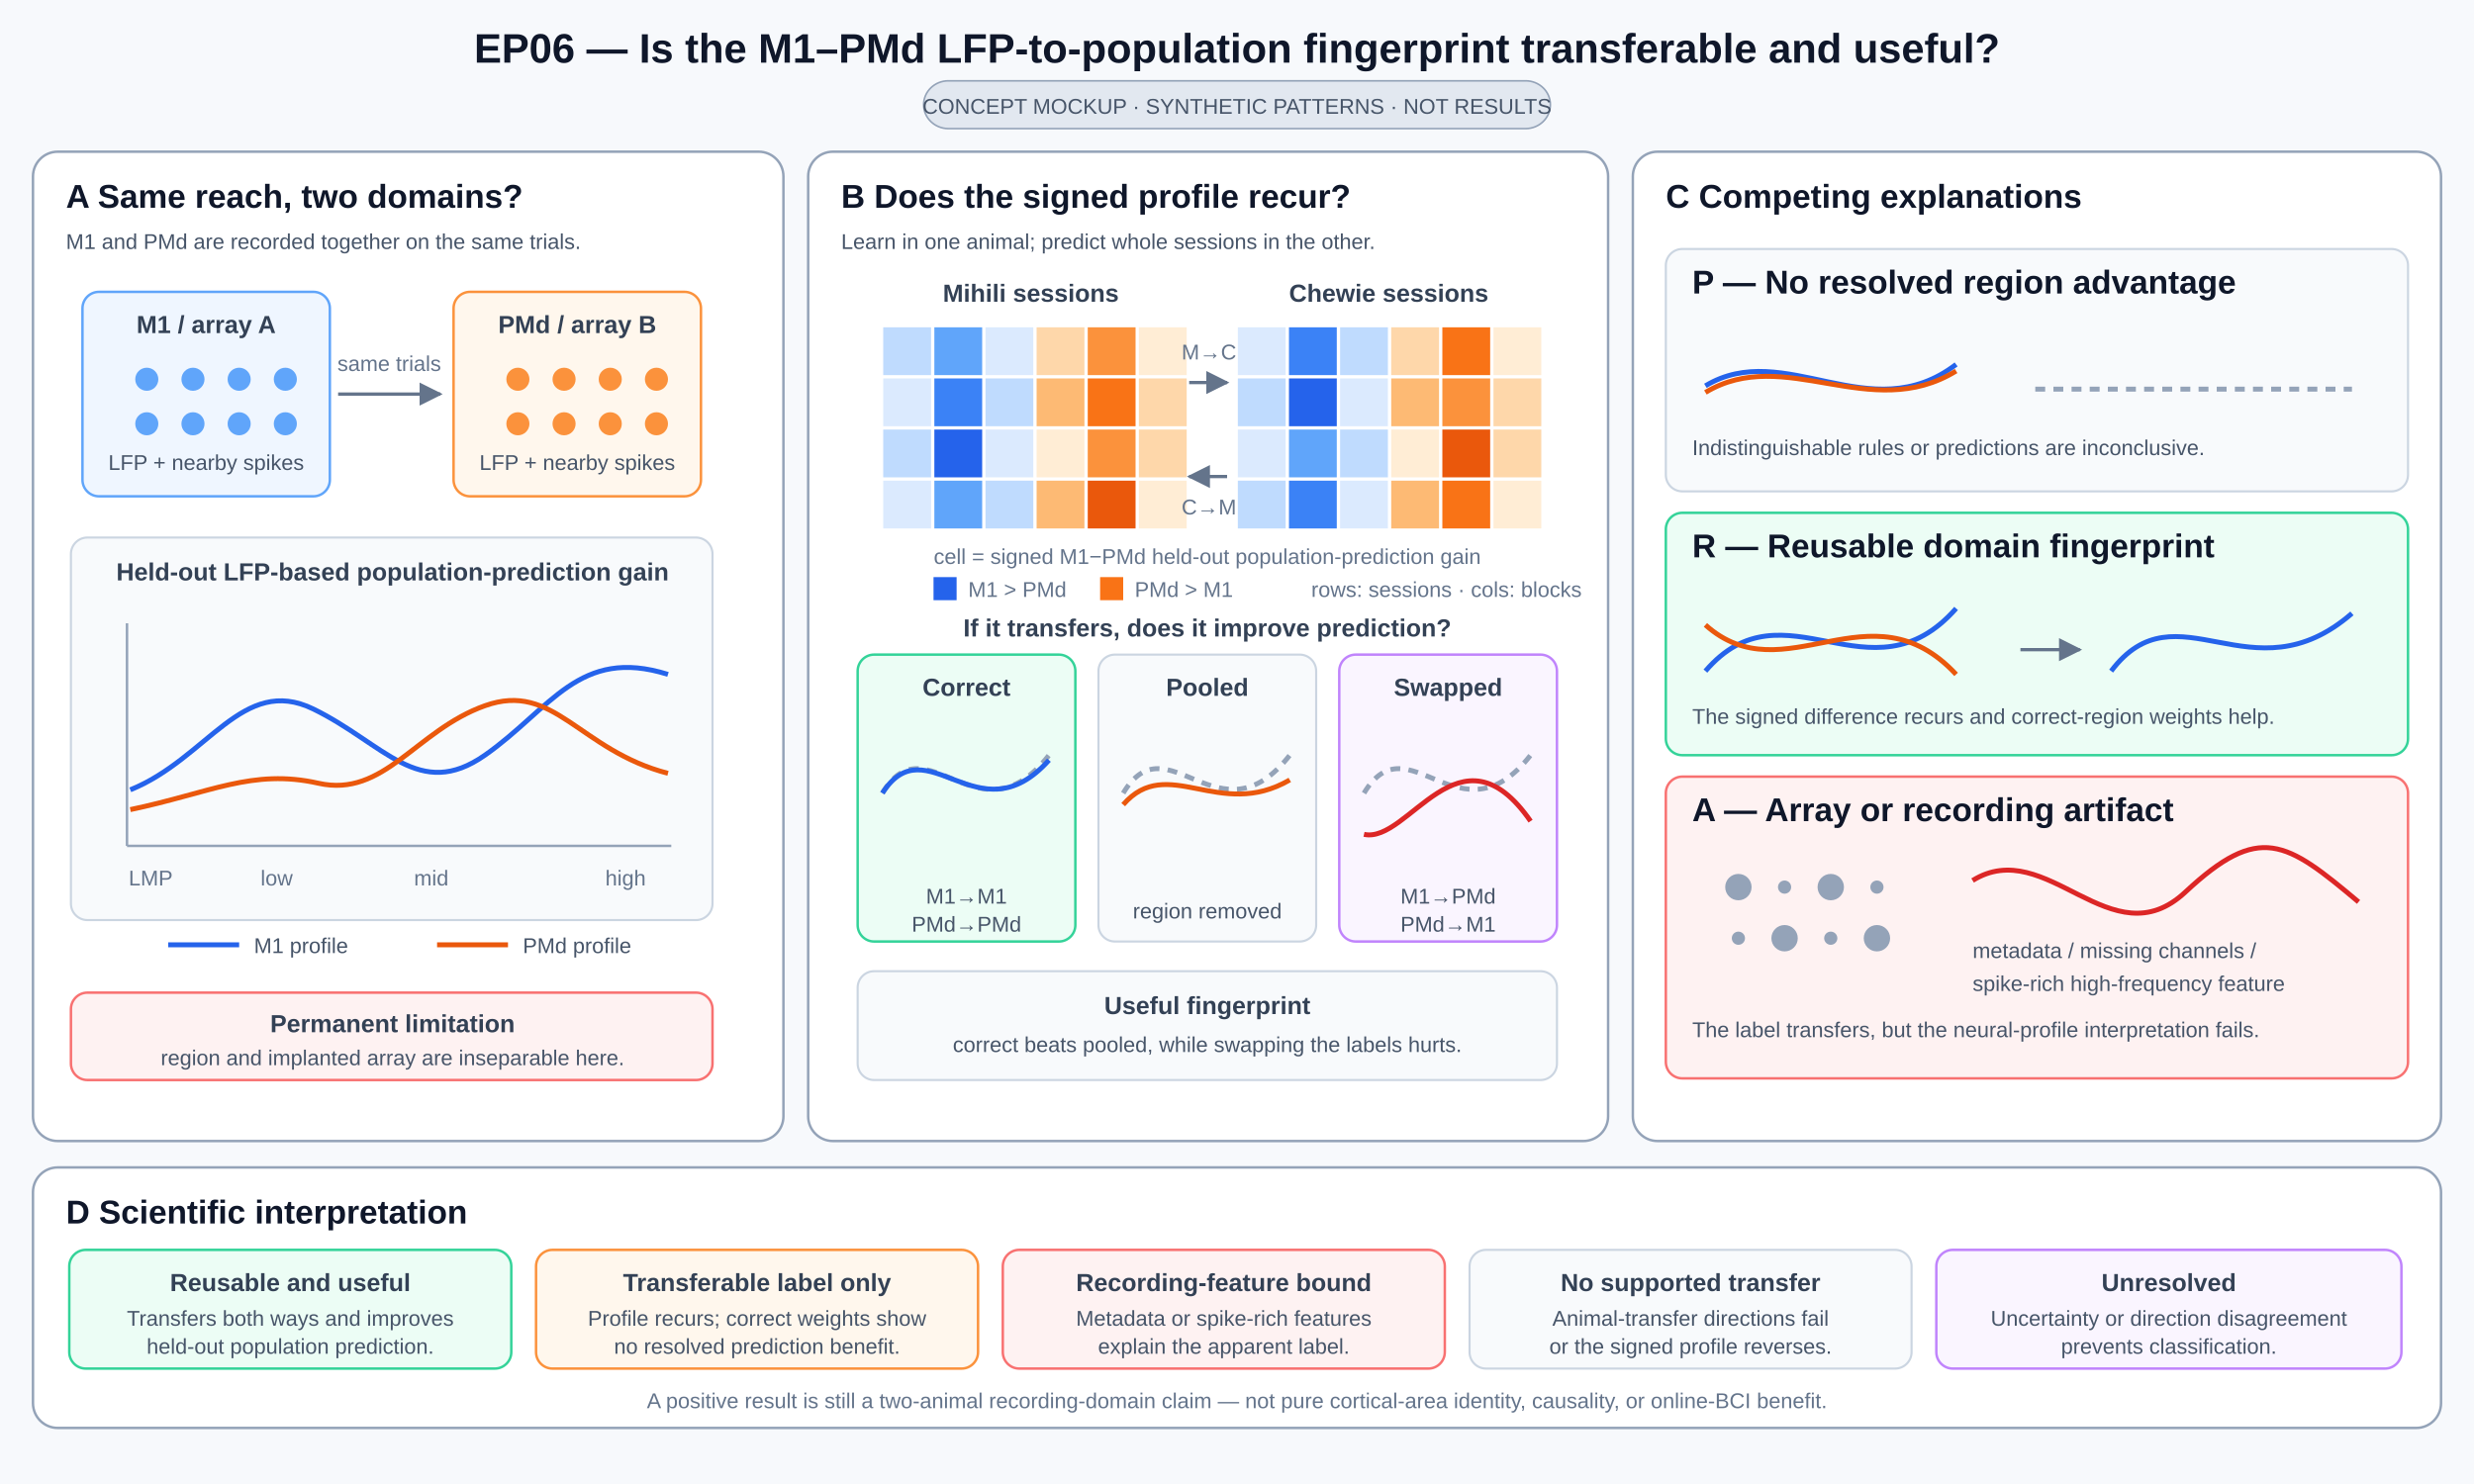
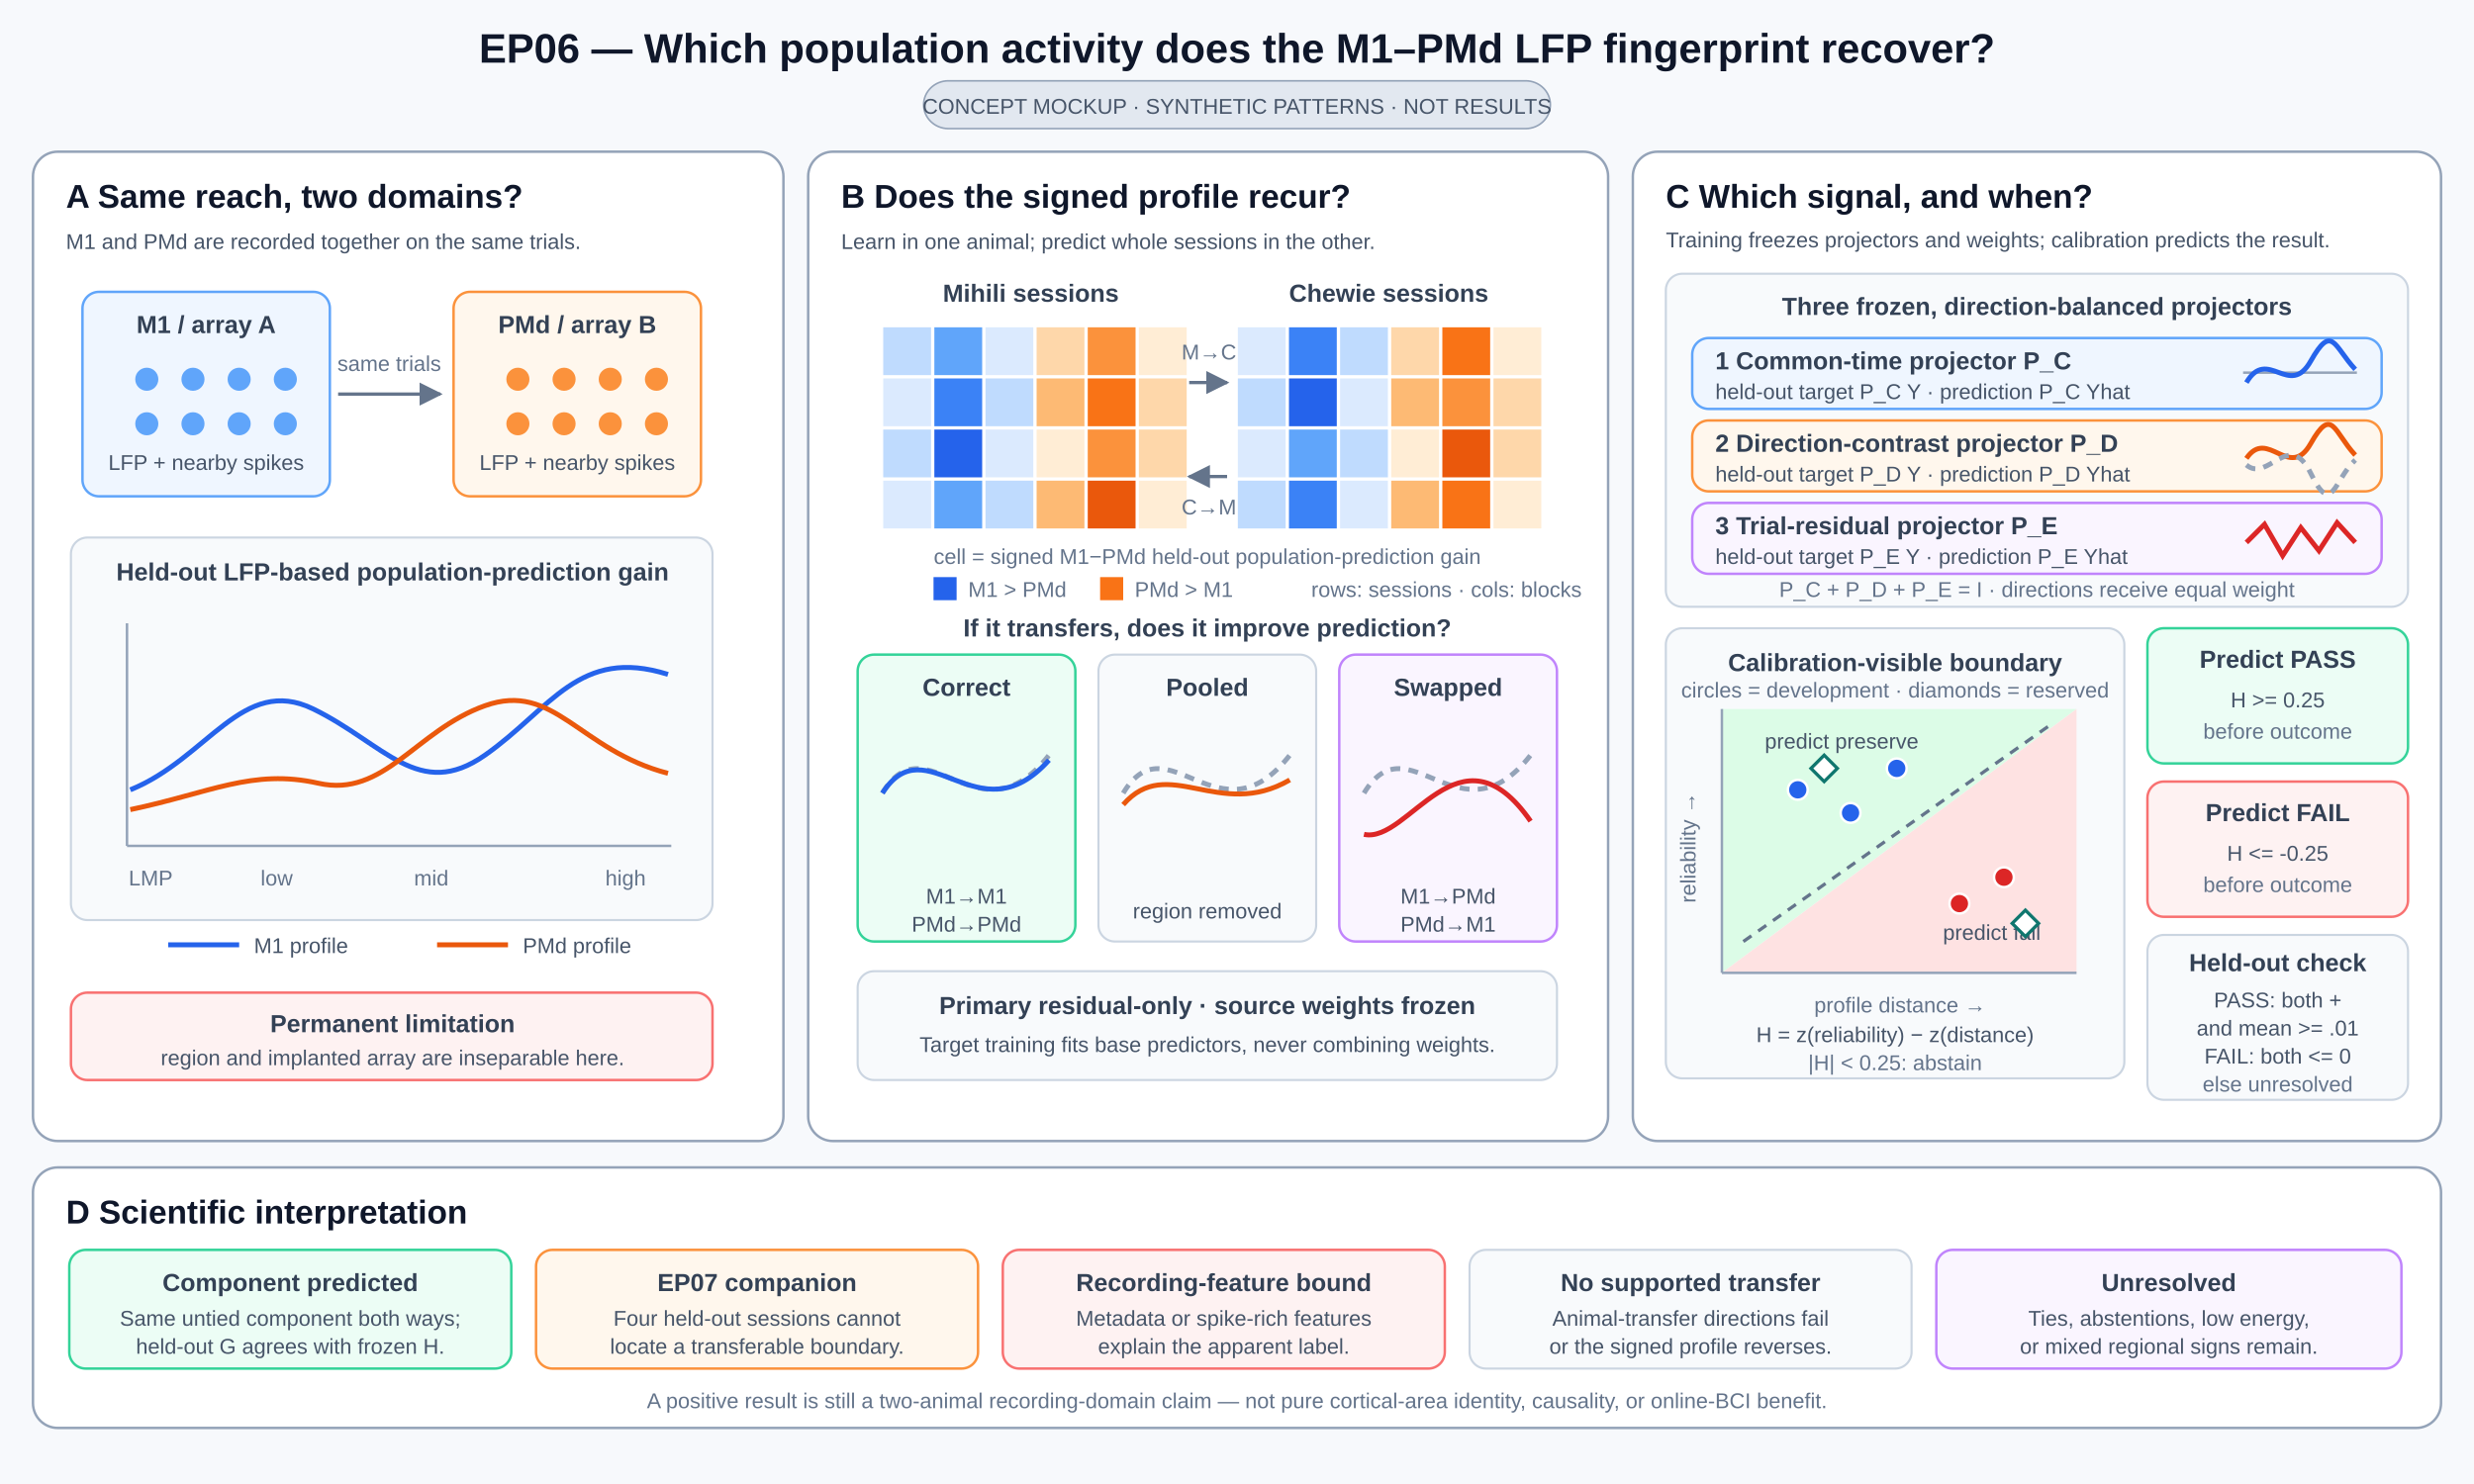
<svg xmlns="http://www.w3.org/2000/svg" width="1500" height="900" viewBox="0 0 1500 900" role="img" aria-labelledby="title desc">
  <defs>
    <style type="text/css">
      .bg{fill:#f7f9fc}.panel{fill:#fff;stroke:#94a3b8;stroke-width:1.5;rx:15}.card{fill:#f8fafc;stroke:#cbd5e1;stroke-width:1.3;rx:10}.bluebox{fill:#eff6ff;stroke:#60a5fa;stroke-width:1.5;rx:10}.orangebox{fill:#fff7ed;stroke:#fb923c;stroke-width:1.5;rx:10}.greenbox{fill:#ecfdf5;stroke:#34d399;stroke-width:1.5;rx:10}.purplebox{fill:#faf5ff;stroke:#c084fc;stroke-width:1.5;rx:10}.redbox{fill:#fef2f2;stroke:#f87171;stroke-width:1.5;rx:10}
      .title{font-family:Arial,sans-serif;font-size:25px;font-weight:700;fill:#0f172a}.head{font-family:Arial,sans-serif;font-size:20px;font-weight:700;fill:#0f172a}.sub{font-family:Arial,sans-serif;font-size:15px;font-weight:700;fill:#334155}.text{font-family:Arial,sans-serif;font-size:14px;fill:#334155}.small{font-family:Arial,sans-serif;font-size:13px;fill:#475569}.tiny{font-family:Arial,sans-serif;font-size:13px;fill:#64748b}
      .axis{stroke:#94a3b8;stroke-width:1.5;fill:none}.blue{stroke:#2563eb;stroke-width:3;fill:none}.orange{stroke:#ea580c;stroke-width:3;fill:none}.gray{stroke:#94a3b8;stroke-width:3;stroke-dasharray:6 5;fill:none}.red{stroke:#dc2626;stroke-width:3;fill:none}.arrow{stroke:#64748b;stroke-width:2;fill:none;marker-end:url(#arrow)}
    </style>
    <marker id="arrow" viewBox="0 0 10 10" refX="9" refY="5" markerWidth="7" markerHeight="7" orient="auto-start-reverse">
      <path d="M0 0L10 5L0 10z" fill="#64748b" />
    </marker>
  </defs>
  <rect class="bg" width="1500" height="900" />
-   <text x="750" y="38" text-anchor="middle" class="title">EP06 — Is the M1–PMd LFP-to-population fingerprint transferable and useful?</text>
+   <text x="750" y="38" text-anchor="middle" class="title">EP06 — Which population activity does the M1–PMd LFP fingerprint recover?</text>
  <rect x="560" y="49" width="380" height="29" rx="15" fill="#e2e8f0" stroke="#94a3b8" />
  <text x="750" y="69" text-anchor="middle" class="small">CONCEPT MOCKUP · SYNTHETIC PATTERNS · NOT RESULTS</text>
  <rect x="20" y="92" width="455" height="600" class="panel" />
  <text x="40" y="126" class="head">A  Same reach, two domains?</text>
  <text x="40" y="151" class="small">M1 and PMd are recorded together on the same trials.</text>
  <g transform="translate(50,177)">
    <rect x="0" y="0" width="150" height="124" class="bluebox" />
    <text x="75" y="25" text-anchor="middle" class="sub">M1 / array A</text>
    <g fill="#60a5fa">
      <circle cx="39" cy="53" r="7" />
      <circle cx="67" cy="53" r="7" />
      <circle cx="95" cy="53" r="7" />
      <circle cx="123" cy="53" r="7" />
      <circle cx="39" cy="80" r="7" />
      <circle cx="67" cy="80" r="7" />
      <circle cx="95" cy="80" r="7" />
      <circle cx="123" cy="80" r="7" />
    </g>
    <text x="75" y="108" text-anchor="middle" class="small">LFP + nearby spikes</text>
  </g>
  <g transform="translate(275,177)">
    <rect x="0" y="0" width="150" height="124" class="orangebox" />
    <text x="75" y="25" text-anchor="middle" class="sub">PMd / array B</text>
    <g fill="#fb923c">
      <circle cx="39" cy="53" r="7" />
      <circle cx="67" cy="53" r="7" />
      <circle cx="95" cy="53" r="7" />
      <circle cx="123" cy="53" r="7" />
      <circle cx="39" cy="80" r="7" />
      <circle cx="67" cy="80" r="7" />
      <circle cx="95" cy="80" r="7" />
      <circle cx="123" cy="80" r="7" />
    </g>
    <text x="75" y="108" text-anchor="middle" class="small">LFP + nearby spikes</text>
  </g>
  <path d="M205 239L267 239" class="arrow" />
  <text x="236" y="225" text-anchor="middle" class="tiny">same trials</text>
  <rect x="43" y="326" width="389" height="232" class="card" />
  <text x="238" y="352" text-anchor="middle" class="sub">Held-out LFP-based population-prediction gain</text>
  <line x1="77" y1="513" x2="407" y2="513" class="axis" />
  <line x1="77" y1="513" x2="77" y2="378" class="axis" />
  <path d="M79 479 C126 460 147 409 190 430 S254 486 294 458 S351 392 405 409" class="blue" />
  <path d="M79 491 C127 481 153 466 193 475 S252 443 294 428 S351 455 405 469" class="orange" />
  <text x="78" y="537" class="tiny">LMP</text>
  <text x="158" y="537" class="tiny">low</text>
  <text x="251" y="537" class="tiny">mid</text>
  <text x="367" y="537" class="tiny">high</text>
  <line x1="102" y1="573" x2="145" y2="573" class="blue" />
  <text x="154" y="578" class="small">M1 profile</text>
  <line x1="265" y1="573" x2="308" y2="573" class="orange" />
  <text x="317" y="578" class="small">PMd profile</text>
  <rect x="43" y="602" width="389" height="53" class="redbox" />
  <text x="238" y="626" text-anchor="middle" class="sub">Permanent limitation</text>
  <text x="238" y="646" text-anchor="middle" class="small">region and implanted array are inseparable here.</text>
  <rect x="490" y="92" width="485" height="600" class="panel" />
  <text x="510" y="126" class="head">B  Does the signed profile recur?</text>
  <text x="510" y="151" class="small">Learn in one animal; predict whole sessions in the other.</text>
  <text x="625" y="183" text-anchor="middle" class="sub">Mihili sessions</text>
  <text x="842" y="183" text-anchor="middle" class="sub">Chewie sessions</text>
  <g transform="translate(535,198)" stroke="#fff" stroke-width="1">
    <rect x="0" y="0" width="30" height="30" fill="#bfdbfe" />
    <rect x="31" y="0" width="30" height="30" fill="#60a5fa" />
    <rect x="62" y="0" width="30" height="30" fill="#dbeafe" />
    <rect x="93" y="0" width="30" height="30" fill="#fed7aa" />
    <rect x="124" y="0" width="30" height="30" fill="#fb923c" />
    <rect x="155" y="0" width="30" height="30" fill="#ffedd5" />
    <rect x="0" y="31" width="30" height="30" fill="#dbeafe" />
    <rect x="31" y="31" width="30" height="30" fill="#3b82f6" />
    <rect x="62" y="31" width="30" height="30" fill="#bfdbfe" />
    <rect x="93" y="31" width="30" height="30" fill="#fdba74" />
    <rect x="124" y="31" width="30" height="30" fill="#f97316" />
    <rect x="155" y="31" width="30" height="30" fill="#fed7aa" />
    <rect x="0" y="62" width="30" height="30" fill="#bfdbfe" />
    <rect x="31" y="62" width="30" height="30" fill="#2563eb" />
    <rect x="62" y="62" width="30" height="30" fill="#dbeafe" />
    <rect x="93" y="62" width="30" height="30" fill="#ffedd5" />
    <rect x="124" y="62" width="30" height="30" fill="#fb923c" />
    <rect x="155" y="62" width="30" height="30" fill="#fed7aa" />
    <rect x="0" y="93" width="30" height="30" fill="#dbeafe" />
    <rect x="31" y="93" width="30" height="30" fill="#60a5fa" />
    <rect x="62" y="93" width="30" height="30" fill="#bfdbfe" />
    <rect x="93" y="93" width="30" height="30" fill="#fdba74" />
    <rect x="124" y="93" width="30" height="30" fill="#ea580c" />
    <rect x="155" y="93" width="30" height="30" fill="#ffedd5" />
  </g>
  <g transform="translate(750,198)" stroke="#fff" stroke-width="1">
    <rect x="0" y="0" width="30" height="30" fill="#dbeafe" />
    <rect x="31" y="0" width="30" height="30" fill="#3b82f6" />
    <rect x="62" y="0" width="30" height="30" fill="#bfdbfe" />
    <rect x="93" y="0" width="30" height="30" fill="#fed7aa" />
    <rect x="124" y="0" width="30" height="30" fill="#f97316" />
    <rect x="155" y="0" width="30" height="30" fill="#ffedd5" />
    <rect x="0" y="31" width="30" height="30" fill="#bfdbfe" />
    <rect x="31" y="31" width="30" height="30" fill="#2563eb" />
    <rect x="62" y="31" width="30" height="30" fill="#dbeafe" />
    <rect x="93" y="31" width="30" height="30" fill="#fdba74" />
    <rect x="124" y="31" width="30" height="30" fill="#fb923c" />
    <rect x="155" y="31" width="30" height="30" fill="#fed7aa" />
    <rect x="0" y="62" width="30" height="30" fill="#dbeafe" />
    <rect x="31" y="62" width="30" height="30" fill="#60a5fa" />
    <rect x="62" y="62" width="30" height="30" fill="#bfdbfe" />
    <rect x="93" y="62" width="30" height="30" fill="#ffedd5" />
    <rect x="124" y="62" width="30" height="30" fill="#ea580c" />
    <rect x="155" y="62" width="30" height="30" fill="#fed7aa" />
    <rect x="0" y="93" width="30" height="30" fill="#bfdbfe" />
    <rect x="31" y="93" width="30" height="30" fill="#3b82f6" />
    <rect x="62" y="93" width="30" height="30" fill="#dbeafe" />
    <rect x="93" y="93" width="30" height="30" fill="#fdba74" />
    <rect x="124" y="93" width="30" height="30" fill="#f97316" />
    <rect x="155" y="93" width="30" height="30" fill="#ffedd5" />
  </g>
  <path d="M721 232L744 232" class="arrow" />
  <path d="M744 289L721 289" class="arrow" />
  <text x="733" y="218" text-anchor="middle" class="tiny">M→C</text>
  <text x="733" y="312" text-anchor="middle" class="tiny">C→M</text>
  <text x="732" y="342" text-anchor="middle" class="tiny">cell = signed M1−PMd held-out population-prediction gain</text>
  <rect x="566" y="350" width="14" height="14" fill="#2563eb" />
  <text x="587" y="362" class="tiny">M1 &gt; PMd</text>
  <rect x="667" y="350" width="14" height="14" fill="#f97316" />
  <text x="688" y="362" class="tiny">PMd &gt; M1</text>
  <text x="795" y="362" class="tiny">rows: sessions · cols: blocks</text>
  <text x="732" y="386" text-anchor="middle" class="sub">If it transfers, does it improve prediction?</text>
  <g transform="translate(520,397)">
    <rect x="0" y="0" width="132" height="174" class="greenbox" />
    <text x="66" y="25" text-anchor="middle" class="sub">Correct</text>
    <path d="M15 84 C42 39 73 116 116 61" class="gray" />
    <path d="M15 84 C42 42 73 112 116 64" class="blue" />
    <text x="66" y="151" text-anchor="middle" class="small">M1→M1</text>
    <text x="66" y="168" text-anchor="middle" class="small">PMd→PMd</text>
  </g>
  <g transform="translate(666,397)">
    <rect x="0" y="0" width="132" height="174" class="card" />
    <text x="66" y="25" text-anchor="middle" class="sub">Pooled</text>
    <path d="M15 84 C42 39 73 116 116 61" class="gray" />
    <path d="M15 91 C42 60 73 101 116 76" class="orange" />
    <text x="66" y="160" text-anchor="middle" class="small">region removed</text>
  </g>
  <g transform="translate(812,397)">
    <rect x="0" y="0" width="132" height="174" class="purplebox" />
    <text x="66" y="25" text-anchor="middle" class="sub">Swapped</text>
    <path d="M15 84 C42 39 73 116 116 61" class="gray" />
    <path d="M15 109 C42 115 73 39 116 101" class="red" />
    <text x="66" y="151" text-anchor="middle" class="small">M1→PMd</text>
    <text x="66" y="168" text-anchor="middle" class="small">PMd→M1</text>
  </g>
  <rect x="520" y="589" width="424" height="66" class="card" />
-   <text x="732" y="615" text-anchor="middle" class="sub">Useful fingerprint</text>
-   <text x="732" y="638" text-anchor="middle" class="small">correct beats pooled, while swapping the labels hurts.</text>
+   <text x="732" y="615" text-anchor="middle" class="sub">Primary residual-only · source weights frozen</text>
+   <text x="732" y="638" text-anchor="middle" class="small">Target training fits base predictors, never combining weights.</text>
  <rect x="990" y="92" width="490" height="600" class="panel" />
-   <text x="1010" y="126" class="head">C  Competing explanations</text>
-   <g transform="translate(1010,151)">
-     <rect x="0" y="0" width="450" height="147" class="card" />
-     <text x="16" y="27" class="head">P — No resolved region advantage</text>
-     <path d="M24 83 C72 54 124 110 176 70" class="blue" />
-     <path d="M24 87 C72 58 124 106 176 74" class="orange" />
-     <path d="M224 85L416 85" class="gray" />
-     <text x="16" y="125" class="small">Indistinguishable rules or predictions are inconclusive.</text>
-   </g>
-   <g transform="translate(1010,311)">
-     <rect x="0" y="0" width="450" height="147" class="greenbox" />
-     <text x="16" y="27" class="head">R — Reusable domain fingerprint</text>
-     <path d="M24 96 C72 40 124 117 176 58" class="blue" />
-     <path d="M24 68 C72 111 124 42 176 98" class="orange" />
-     <path d="M215 83L251 83" class="arrow" />
-     <path d="M270 96 C310 43 355 114 416 61" class="blue" />
-     <text x="16" y="128" class="small">The signed difference recurs and correct-region weights help.</text>
-   </g>
-   <g transform="translate(1010,471)">
-     <rect x="0" y="0" width="450" height="183" class="redbox" />
-     <text x="16" y="27" class="head">A — Array or recording artifact</text>
-     <g fill="#94a3b8">
-       <circle cx="44" cy="67" r="8" />
-       <circle cx="72" cy="67" r="4" />
-       <circle cx="100" cy="67" r="8" />
-       <circle cx="128" cy="67" r="4" />
-       <circle cx="44" cy="98" r="4" />
-       <circle cx="72" cy="98" r="8" />
-       <circle cx="100" cy="98" r="4" />
-       <circle cx="128" cy="98" r="8" />
-     </g>
-     <path d="M186 63 C231 35 270 112 315 70 S376 39 420 76" class="red" />
-     <text x="186" y="110" class="small">metadata / missing channels /</text>
-     <text x="186" y="130" class="small">spike-rich high-frequency feature</text>
-     <text x="16" y="158" class="small">The label transfers, but the neural-profile interpretation fails.</text>
-   </g>
+   <text x="1010" y="126" class="head">C  Which signal, and when?</text>
+   <text x="1010" y="150" class="small">Training freezes projectors and weights; calibration predicts the result.</text>
+   <rect x="1010" y="166" width="450" height="202" class="card" />
+   <text x="1235" y="191" text-anchor="middle" class="sub">Three frozen, direction-balanced projectors</text>
+   <rect x="1026" y="205" width="418" height="43" class="bluebox" />
+   <text x="1040" y="224" class="sub">1  Common-time projector P_C</text>
+   <text x="1040" y="242" class="small">held-out target P_C Y · prediction P_C Yhat</text>
+   <line x1="1360" y1="226" x2="1429" y2="226" class="axis" />
+   <path d="M1362 232 C1375 210 1388 242 1401 219 S1415 210 1428 224" class="blue" />
+   <rect x="1026" y="255" width="418" height="43" class="orangebox" />
+   <text x="1040" y="274" class="sub">2  Direction-contrast projector P_D</text>
+   <text x="1040" y="292" class="small">held-out target P_D Y · prediction P_D Yhat</text>
+   <path d="M1362 278 C1375 259 1388 292 1401 269 S1415 262 1428 276" class="orange" />
+   <path d="M1362 282 C1375 293 1388 260 1401 287 S1415 291 1428 279" class="gray" />
+   <rect x="1026" y="305" width="418" height="43" class="purplebox" />
+   <text x="1040" y="324" class="sub">3  Trial-residual projector P_E</text>
+   <text x="1040" y="342" class="small">held-out target P_E Y · prediction P_E Yhat</text>
+   <path d="M1362 329 L1373 318 L1384 337 L1395 320 L1406 334 L1417 317 L1428 329" class="red" />
+   <text x="1235" y="362" text-anchor="middle" class="tiny">P_C + P_D + P_E = I · directions receive equal weight</text>
+   <rect x="1010" y="381" width="278" height="273" class="card" />
+   <text x="1149" y="407" text-anchor="middle" class="sub">Calibration-visible boundary</text>
+   <text x="1149" y="423" text-anchor="middle" class="tiny">circles = development · diamonds = reserved</text>
+   <polygon points="1044,430 1259,430 1044,590" fill="#dcfce7" />
+   <polygon points="1259,430 1259,590 1044,590" fill="#fee2e2" />
+   <line x1="1044" y1="590" x2="1259" y2="590" class="axis" />
+   <line x1="1044" y1="590" x2="1044" y2="430" class="axis" />
+   <line x1="1057" y1="571" x2="1244" y2="439" stroke="#64748b" stroke-width="2" stroke-dasharray="6 5" />
+   <text x="1070" y="454" class="small">predict preserve</text>
+   <text x="1178" y="570" class="small">predict fail</text>
+   <g fill="#2563eb" stroke="#fff" stroke-width="1.5">
+     <circle cx="1090" cy="479" r="6" />
+     <circle cx="1122" cy="493" r="6" />
+     <circle cx="1150" cy="466" r="6" />
+   </g>
+   <g fill="#dc2626" stroke="#fff" stroke-width="1.5">
+     <circle cx="1188" cy="548" r="6" />
+     <circle cx="1215" cy="532" r="6" />
+   </g>
+   <path d="M1106 458 L1114 466 L1106 474 L1098 466 Z" fill="#fff" stroke="#0f766e" stroke-width="2" />
+   <path d="M1228 552 L1236 560 L1228 568 L1220 560 Z" fill="#fff" stroke="#0f766e" stroke-width="2" />
+   <text x="1152" y="614" text-anchor="middle" class="tiny">profile distance →</text>
+   <text x="1028" y="514" text-anchor="middle" class="tiny" transform="rotate(-90 1028 514)">reliability →</text>
+   <text x="1149" y="632" text-anchor="middle" class="small">H = z(reliability) − z(distance)</text>
+   <text x="1149" y="649" text-anchor="middle" class="tiny">|H| &lt; 0.25: abstain</text>
+   <rect x="1302" y="381" width="158" height="82" class="greenbox" />
+   <text x="1381" y="405" text-anchor="middle" class="sub">Predict PASS</text>
+   <text x="1381" y="429" text-anchor="middle" class="small">H &gt;= 0.25</text>
+   <text x="1381" y="448" text-anchor="middle" class="tiny">before outcome</text>
+   <rect x="1302" y="474" width="158" height="82" class="redbox" />
+   <text x="1381" y="498" text-anchor="middle" class="sub">Predict FAIL</text>
+   <text x="1381" y="522" text-anchor="middle" class="small">H &lt;= -0.25</text>
+   <text x="1381" y="541" text-anchor="middle" class="tiny">before outcome</text>
+   <rect x="1302" y="567" width="158" height="100" class="card" />
+   <text x="1381" y="589" text-anchor="middle" class="sub">Held-out check</text>
+   <text x="1381" y="611" text-anchor="middle" class="small">PASS: both +</text>
+   <text x="1381" y="628" text-anchor="middle" class="small">and mean &gt;= .01</text>
+   <text x="1381" y="645" text-anchor="middle" class="small">FAIL: both &lt;= 0</text>
+   <text x="1381" y="662" text-anchor="middle" class="tiny">else unresolved</text>
  <rect x="20" y="708" width="1460" height="158" class="panel" />
  <text x="40" y="742" class="head">D  Scientific interpretation</text>
  <rect x="42" y="758" width="268" height="72" class="greenbox" />
-   <text x="176" y="783" text-anchor="middle" class="sub">Reusable and useful</text>
-   <text x="176" y="804" text-anchor="middle" class="small">Transfers both ways and improves</text>
-   <text x="176" y="821" text-anchor="middle" class="small">held-out population prediction.</text>
+   <text x="176" y="783" text-anchor="middle" class="sub">Component predicted</text>
+   <text x="176" y="804" text-anchor="middle" class="small">Same untied component both ways;</text>
+   <text x="176" y="821" text-anchor="middle" class="small">held-out G agrees with frozen H.</text>
  <rect x="325" y="758" width="268" height="72" class="orangebox" />
-   <text x="459" y="783" text-anchor="middle" class="sub">Transferable label only</text>
-   <text x="459" y="804" text-anchor="middle" class="small">Profile recurs; correct weights show</text>
-   <text x="459" y="821" text-anchor="middle" class="small">no resolved prediction benefit.</text>
+   <text x="459" y="783" text-anchor="middle" class="sub">EP07 companion</text>
+   <text x="459" y="804" text-anchor="middle" class="small">Four held-out sessions cannot</text>
+   <text x="459" y="821" text-anchor="middle" class="small">locate a transferable boundary.</text>
  <rect x="608" y="758" width="268" height="72" class="redbox" />
  <text x="742" y="783" text-anchor="middle" class="sub">Recording-feature bound</text>
  <text x="742" y="804" text-anchor="middle" class="small">Metadata or spike-rich features</text>
  <text x="742" y="821" text-anchor="middle" class="small">explain the apparent label.</text>
  <rect x="891" y="758" width="268" height="72" class="card" />
  <text x="1025" y="783" text-anchor="middle" class="sub">No supported transfer</text>
  <text x="1025" y="804" text-anchor="middle" class="small">Animal-transfer directions fail</text>
  <text x="1025" y="821" text-anchor="middle" class="small">or the signed profile reverses.</text>
  <rect x="1174" y="758" width="282" height="72" class="purplebox" />
  <text x="1315" y="783" text-anchor="middle" class="sub">Unresolved</text>
-   <text x="1315" y="804" text-anchor="middle" class="small">Uncertainty or direction disagreement</text>
-   <text x="1315" y="821" text-anchor="middle" class="small">prevents classification.</text>
+   <text x="1315" y="804" text-anchor="middle" class="small">Ties, abstentions, low energy,</text>
+   <text x="1315" y="821" text-anchor="middle" class="small">or mixed regional signs remain.</text>
  <text x="750" y="854" text-anchor="middle" class="tiny">A positive result is still a two-animal recording-domain claim — not pure cortical-area identity, causality, or online-BCI benefit.</text>
</svg>
